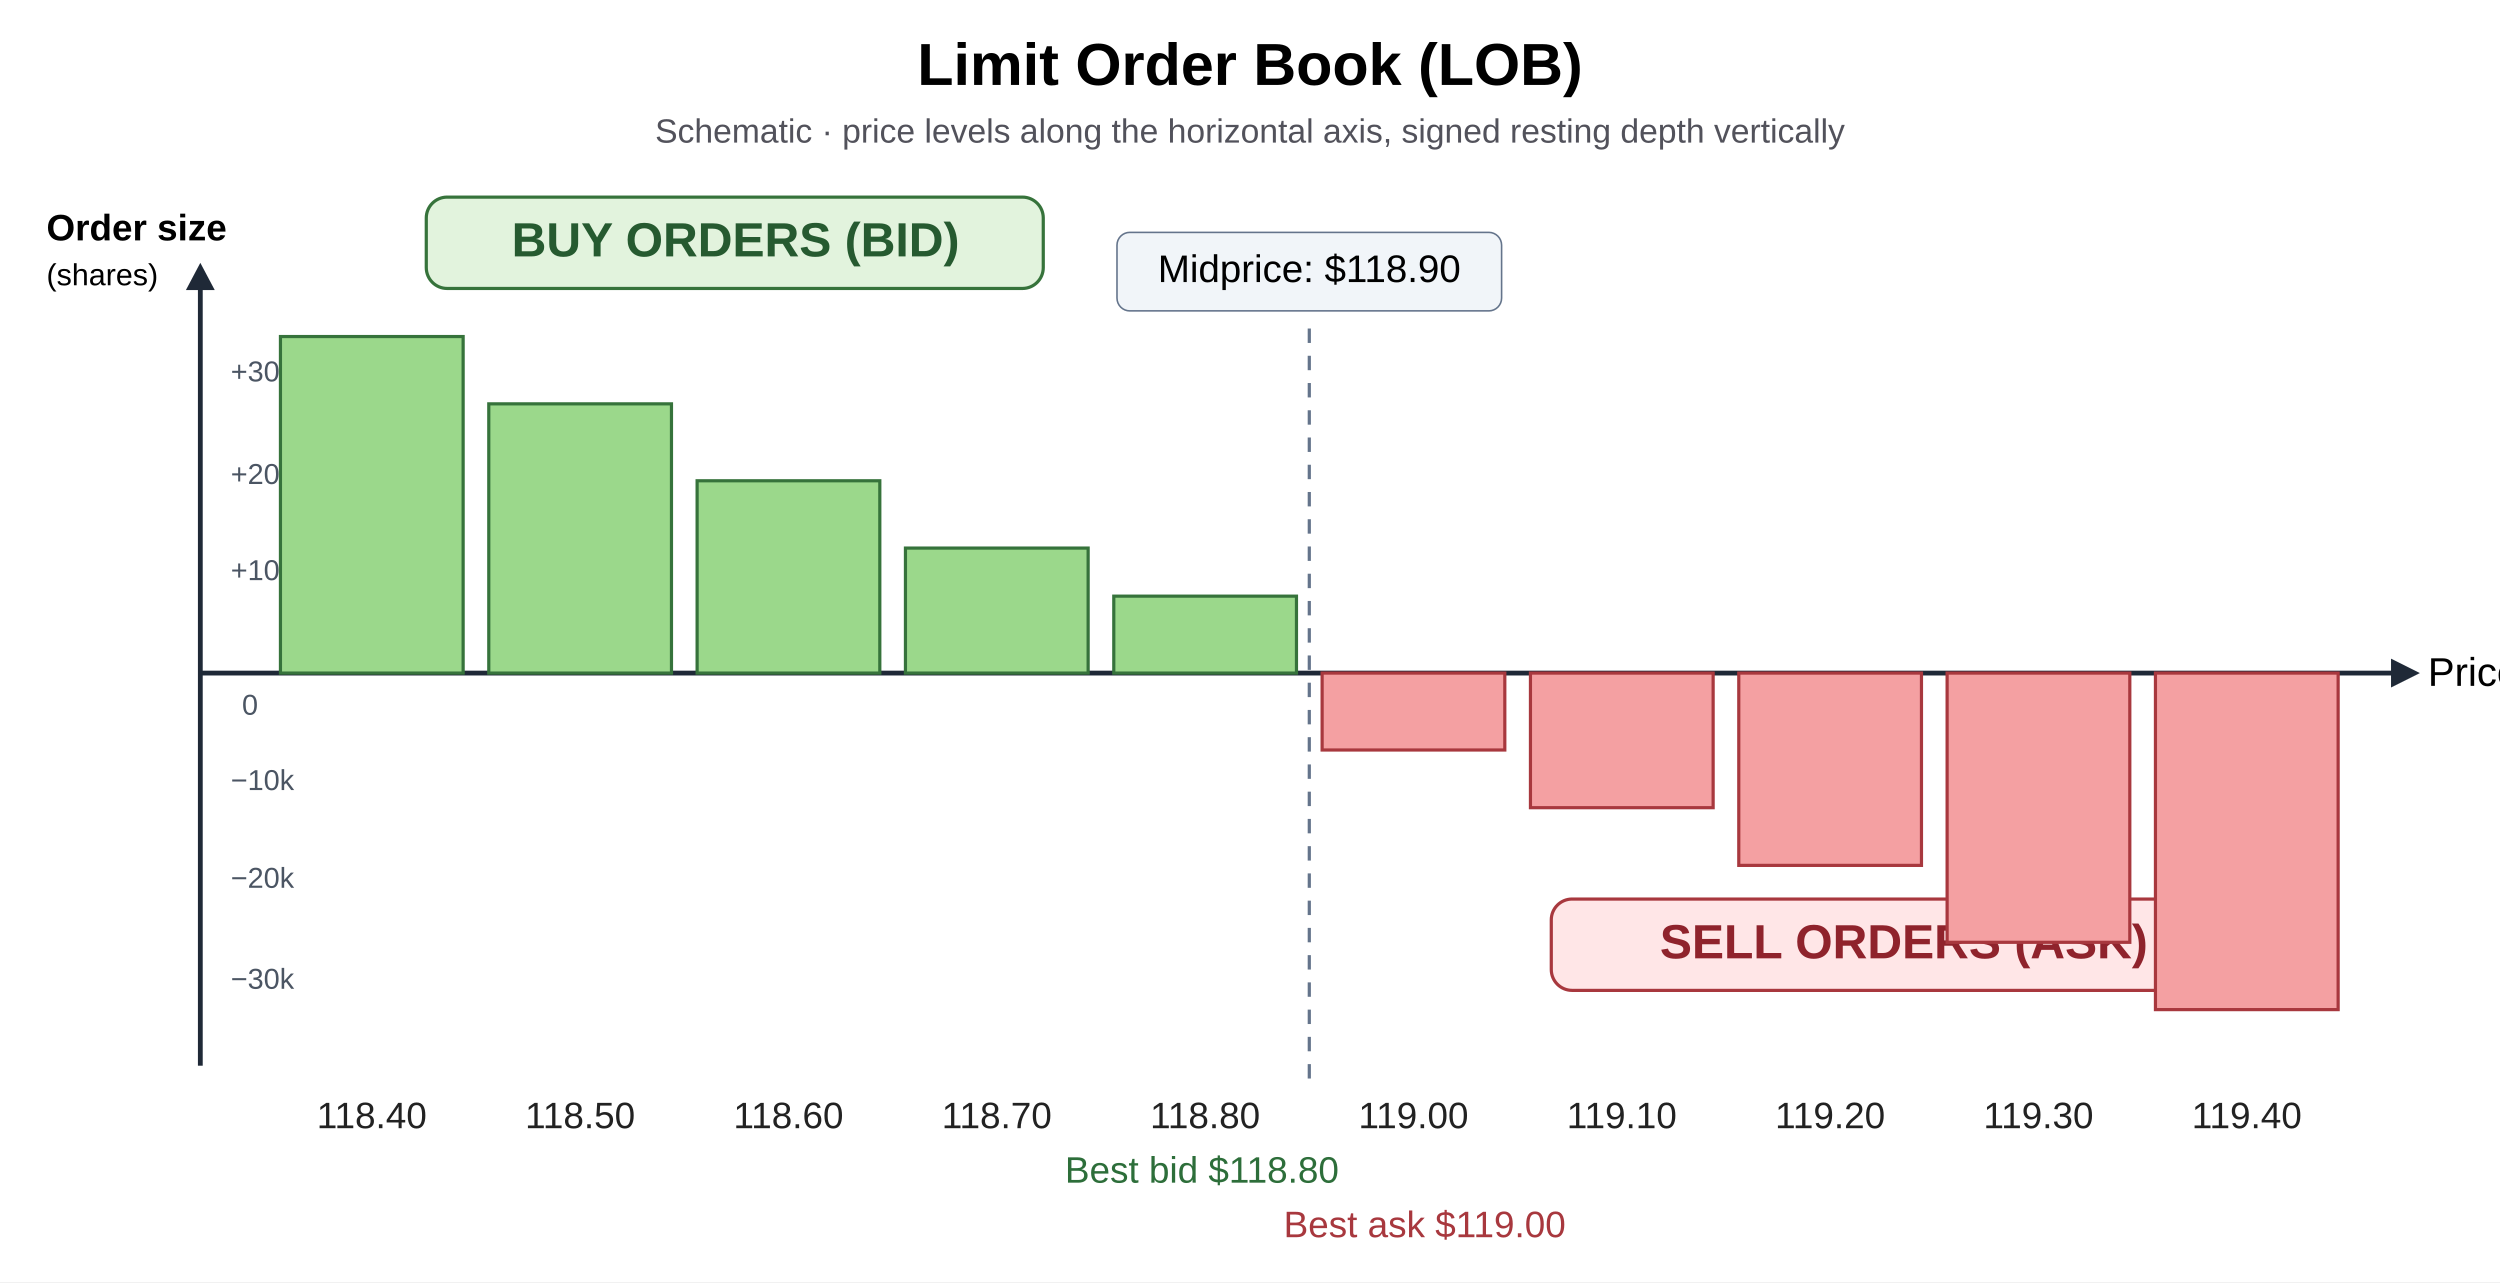
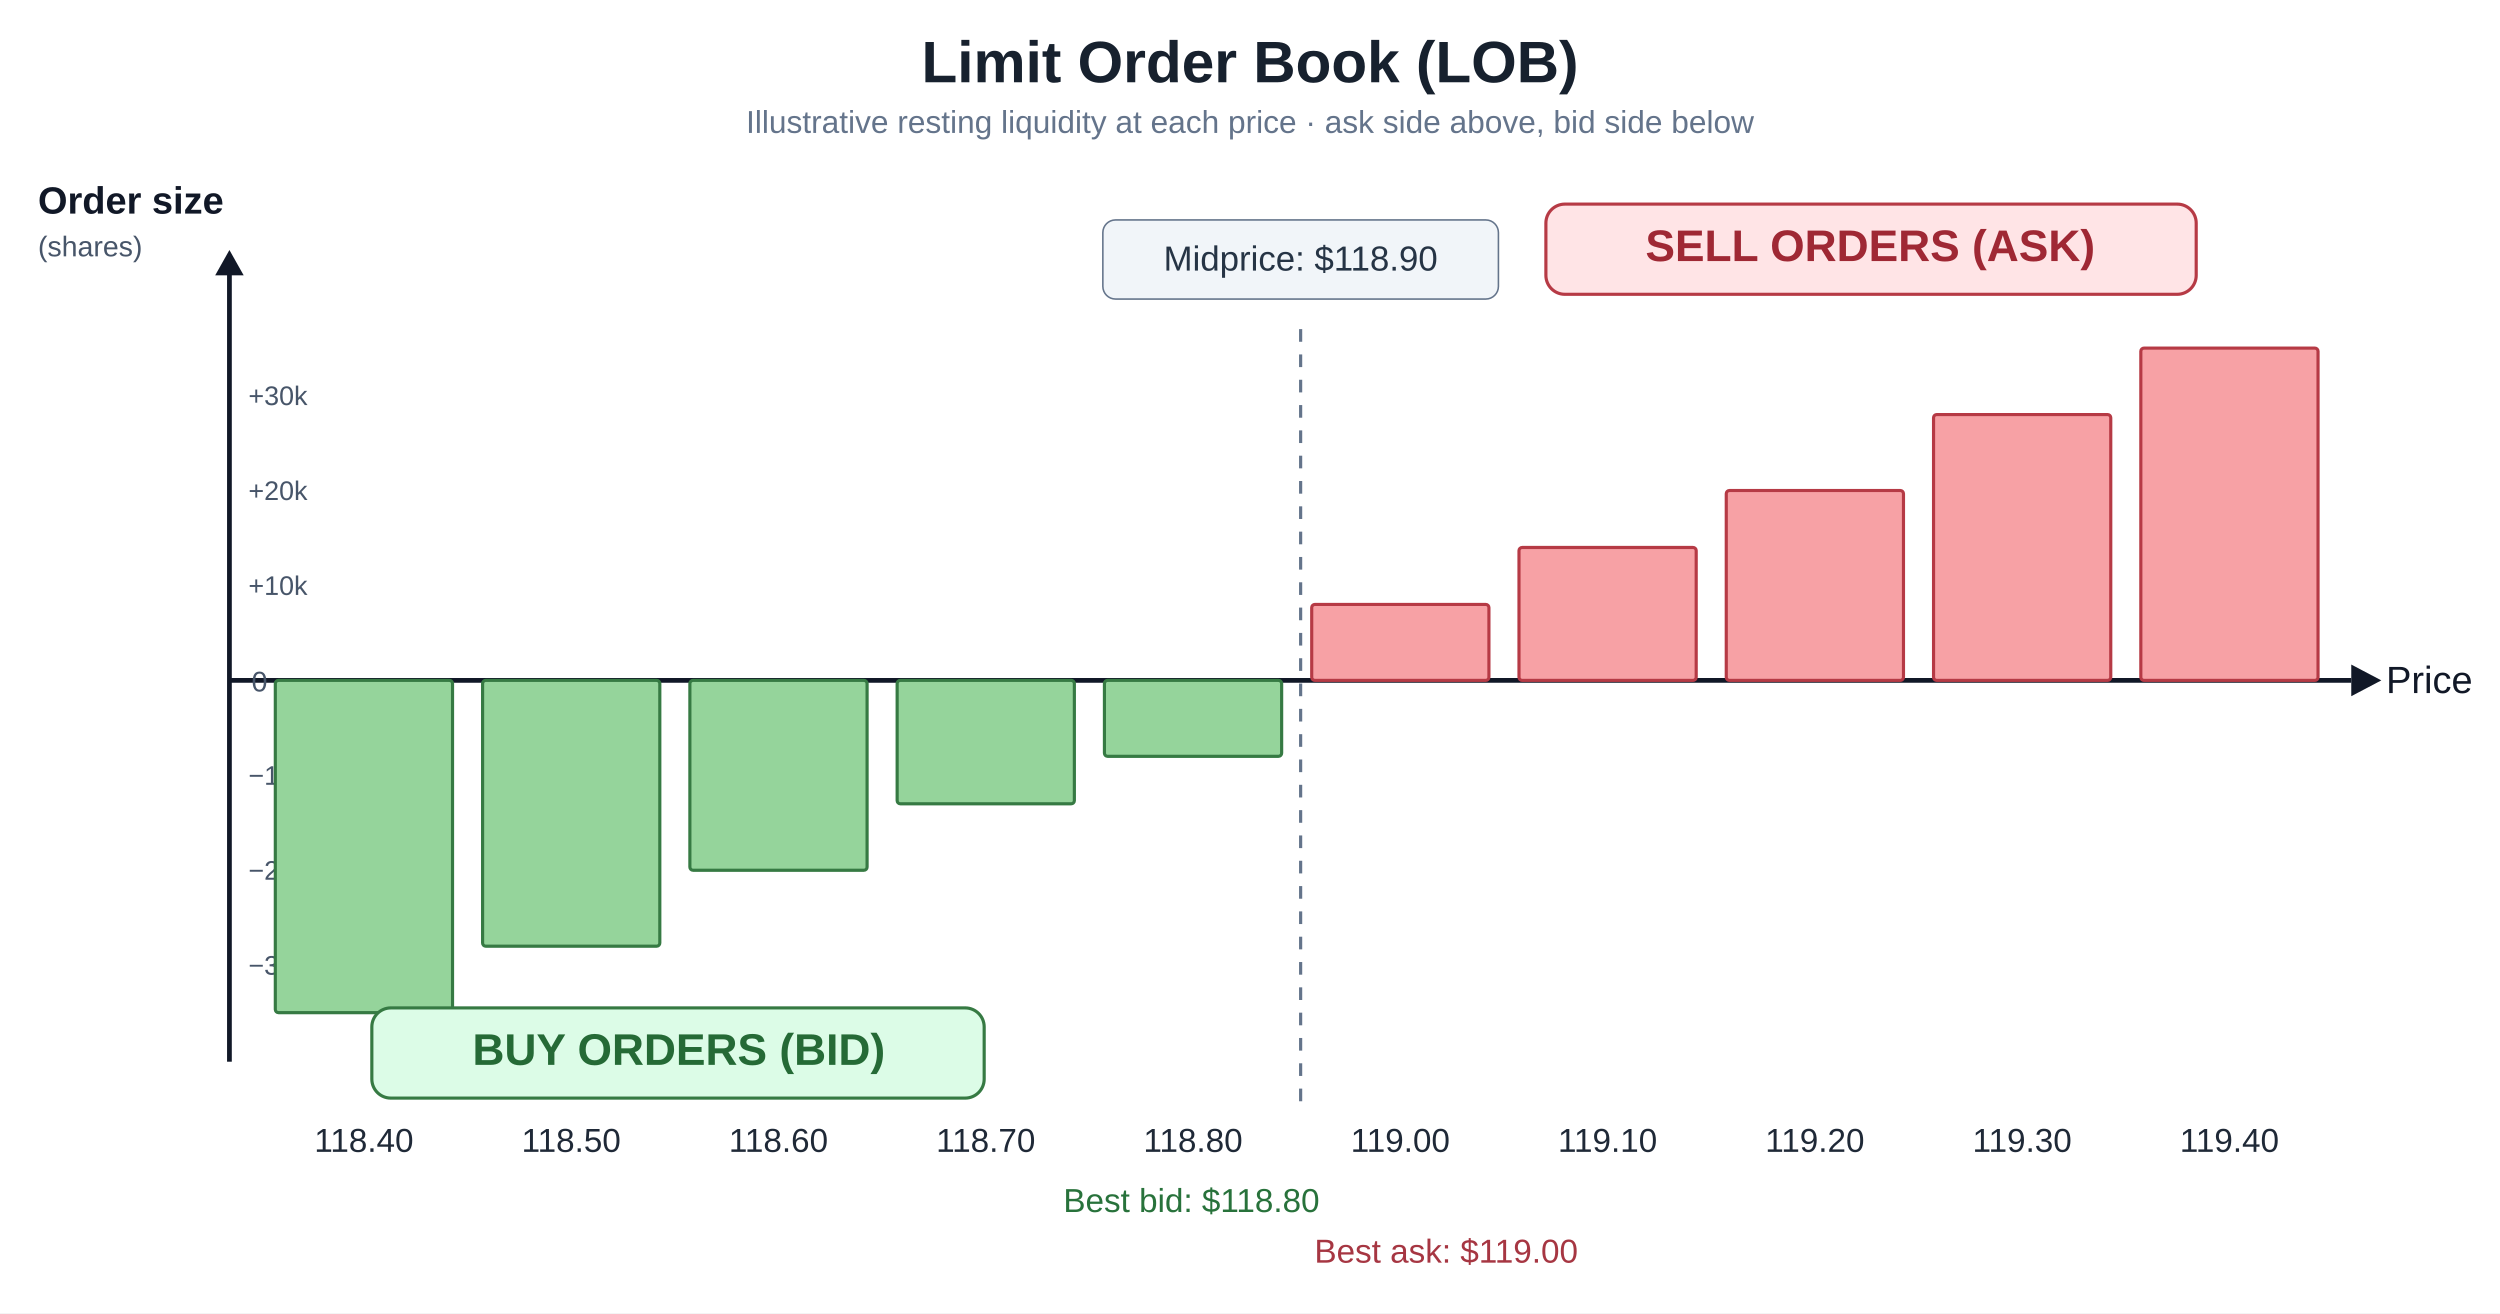
- <svg xmlns="http://www.w3.org/2000/svg" viewBox="0 0 1560 800" role="img" aria-label="Horizontal price axis with buy orders extending upward and sell orders extending downward">
-   <rect width="1560" height="800" fill="white" />
+ <svg xmlns="http://www.w3.org/2000/svg" viewBox="0 0 1580 830" role="img" aria-label="Limit order book with horizontal price axis, sell ask bars above and buy bid bars below">
+   <rect width="1580" height="830" fill="#fff" />
  <g font-family="Arial,Helvetica,sans-serif">
-     <text x="780" y="53" font-size="37" font-weight="bold" text-anchor="middle">Limit Order Book (LOB)</text>
-     <text x="780" y="89" font-size="21" fill="#52525b" text-anchor="middle">Schematic · price levels along the horizontal axis, signed resting depth vertically</text>
-     <line x1="125" y1="420" x2="1500" y2="420" stroke="#1f2937" stroke-width="3" />
-     <line x1="125" y1="175" x2="125" y2="665" stroke="#1f2937" stroke-width="3" />
-     <path d="M125 164 l-9 17 h18 Z" fill="#1f2937" />
-     <path d="M1510 420 l-18 -9 v18 Z" fill="#1f2937" />
-     <text x="29" y="150" font-size="23" font-weight="bold">Order size</text>
-     <text x="29" y="178" font-size="19">(shares)</text>
-     <text x="1515" y="428" font-size="25">Price</text>
-     <text x="144" y="238" font-size="18" fill="#4b5563">+30k</text>
-     <text x="144" y="302" font-size="18" fill="#4b5563">+20k</text>
-     <text x="144" y="362" font-size="18" fill="#4b5563">+10k</text>
-     <text x="151" y="446" font-size="18" fill="#4b5563">0</text>
-     <text x="144" y="493" font-size="18" fill="#4b5563">−10k</text>
-     <text x="144" y="554" font-size="18" fill="#4b5563">−20k</text>
-     <text x="144" y="617" font-size="18" fill="#4b5563">−30k</text>
-     <rect x="266" y="123" width="385" height="57" rx="13" fill="#e2f3dd" stroke="#36733b" stroke-width="2" />
-     <text x="459" y="160" text-anchor="middle" font-size="30" font-weight="bold" fill="#265a30">BUY ORDERS (BID)</text>
-     <rect x="968" y="561" width="440" height="57" rx="13" fill="#ffe6e7" stroke="#a8383e" stroke-width="2" />
-     <text x="1188" y="598" text-anchor="middle" font-size="30" font-weight="bold" fill="#8f232c">SELL ORDERS (ASK)</text>
-     <rect x="175" y="210" width="114" height="210" fill="#9bd88b" stroke="#36733b" stroke-width="2" />
-     <rect x="305" y="252" width="114" height="168" fill="#9bd88b" stroke="#36733b" stroke-width="2" />
-     <rect x="435" y="300" width="114" height="120" fill="#9bd88b" stroke="#36733b" stroke-width="2" />
-     <rect x="565" y="342" width="114" height="78" fill="#9bd88b" stroke="#36733b" stroke-width="2" />
-     <rect x="695" y="372" width="114" height="48" fill="#9bd88b" stroke="#36733b" stroke-width="2" />
-     <rect x="825" y="420" width="114" height="48" fill="#f4a0a2" stroke="#a8383e" stroke-width="2" />
-     <rect x="955" y="420" width="114" height="84" fill="#f4a0a2" stroke="#a8383e" stroke-width="2" />
-     <rect x="1085" y="420" width="114" height="120" fill="#f4a0a2" stroke="#a8383e" stroke-width="2" />
-     <rect x="1215" y="420" width="114" height="168" fill="#f4a0a2" stroke="#a8383e" stroke-width="2" />
-     <rect x="1345" y="420" width="114" height="210" fill="#f4a0a2" stroke="#a8383e" stroke-width="2" />
-     <line x1="817" y1="205" x2="817" y2="680" stroke="#64748b" stroke-width="2" stroke-dasharray="9 8" />
-     <rect x="697" y="145" width="240" height="49" rx="8" fill="#f1f5f9" stroke="#64748b" />
-     <text x="817" y="176" text-anchor="middle" font-size="24">Midprice: $118.90</text>
-     <text x="750" y="738" font-size="23" fill="#2d6e3a" text-anchor="middle">Best bid $118.80</text>
-     <text x="889" y="772" font-size="23" fill="#a8383e" text-anchor="middle">Best ask $119.00</text>
-     <text x="780" y="785" font-size="0"> </text>
-     <text x="232" y="704" text-anchor="middle" font-size="23" fill="#222">118.40</text>
-     <text x="362" y="704" text-anchor="middle" font-size="23" fill="#222">118.50</text>
-     <text x="492" y="704" text-anchor="middle" font-size="23" fill="#222">118.60</text>
-     <text x="622" y="704" text-anchor="middle" font-size="23" fill="#222">118.70</text>
-     <text x="752" y="704" text-anchor="middle" font-size="23" fill="#222">118.80</text>
-     <text x="882" y="704" text-anchor="middle" font-size="23" fill="#222">119.00</text>
-     <text x="1012" y="704" text-anchor="middle" font-size="23" fill="#222">119.10</text>
-     <text x="1142" y="704" text-anchor="middle" font-size="23" fill="#222">119.20</text>
-     <text x="1272" y="704" text-anchor="middle" font-size="23" fill="#222">119.30</text>
-     <text x="1402" y="704" text-anchor="middle" font-size="23" fill="#222">119.40</text>
-     <text x="780" y="77" font-size="0"> </text>
+     <text x="790" y="52" font-size="37" font-weight="700" text-anchor="middle" fill="#17212e">Limit Order Book (LOB)</text>
+     <text x="790" y="84" font-size="20" text-anchor="middle" fill="#64748b">Illustrative resting liquidity at each price · ask side above, bid side below</text>
+     <line x1="146" y1="430" x2="1486" y2="430" stroke="#111827" stroke-width="3" />
+     <path d="M1505 430 l-19 -10 v20 Z" fill="#111827" />
+     <line x1="145" y1="172" x2="145" y2="671" stroke="#111827" stroke-width="3" />
+     <path d="M145 158 l-9 16 h18 Z" fill="#111827" />
+     <text x="24" y="135" font-size="24" font-weight="700" fill="#111827">Order size</text>
+     <text x="24" y="162" font-size="18" fill="#475569">(shares)</text>
+     <text x="1508" y="438" font-size="24" fill="#111827">Price</text>
+     <text x="159" y="437" font-size="18" fill="#475569">0</text>
+     <text x="157" y="376" font-size="17" fill="#475569">+10k</text>
+     <text x="157" y="496" font-size="17" fill="#475569">−10k</text>
+     <text x="157" y="316" font-size="17" fill="#475569">+20k</text>
+     <text x="157" y="556" font-size="17" fill="#475569">−20k</text>
+     <text x="157" y="256" font-size="17" fill="#475569">+30k</text>
+     <text x="157" y="616" font-size="17" fill="#475569">−30k</text>
+     <rect x="829" y="382" width="112" height="48" rx="2" fill="#f7a1a5" stroke="#b63a45" stroke-width="2" />
+     <rect x="960" y="346" width="112" height="84" rx="2" fill="#f7a1a5" stroke="#b63a45" stroke-width="2" />
+     <rect x="1091" y="310" width="112" height="120" rx="2" fill="#f7a1a5" stroke="#b63a45" stroke-width="2" />
+     <rect x="1222" y="262" width="112" height="168" rx="2" fill="#f7a1a5" stroke="#b63a45" stroke-width="2" />
+     <rect x="1353" y="220" width="112" height="210" rx="2" fill="#f7a1a5" stroke="#b63a45" stroke-width="2" />
+     <rect x="174" y="430" width="112" height="210" rx="2" fill="#95d49b" stroke="#367a43" stroke-width="2" />
+     <rect x="305" y="430" width="112" height="168" rx="2" fill="#95d49b" stroke="#367a43" stroke-width="2" />
+     <rect x="436" y="430" width="112" height="120" rx="2" fill="#95d49b" stroke="#367a43" stroke-width="2" />
+     <rect x="567" y="430" width="112" height="78" rx="2" fill="#95d49b" stroke="#367a43" stroke-width="2" />
+     <rect x="698" y="430" width="112" height="48" rx="2" fill="#95d49b" stroke="#367a43" stroke-width="2" />
+     <rect x="977" y="129" width="411" height="57" rx="12" fill="#ffe4e6" stroke="#b63a45" stroke-width="2" />
+     <text x="1182" y="165" font-size="28" font-weight="700" text-anchor="middle" fill="#9f2834">SELL ORDERS (ASK)</text>
+     <rect x="235" y="637" width="387" height="57" rx="12" fill="#dcfce7" stroke="#367a43" stroke-width="2" />
+     <text x="429" y="673" font-size="28" font-weight="700" text-anchor="middle" fill="#256a36">BUY ORDERS (BID)</text>
+     <line x1="822" y1="208" x2="822" y2="701" stroke="#64748b" stroke-width="2" stroke-dasharray="8 8" />
+     <rect x="697" y="139" width="250" height="50" rx="8" fill="#f1f5f9" stroke="#64748b" />
+     <text x="822" y="171" font-size="22" text-anchor="middle" fill="#263445">Midprice: $118.90</text>
+     <text x="230" y="728" text-anchor="middle" font-size="21" fill="#1f2937">118.40</text>
+     <text x="361" y="728" text-anchor="middle" font-size="21" fill="#1f2937">118.50</text>
+     <text x="492" y="728" text-anchor="middle" font-size="21" fill="#1f2937">118.60</text>
+     <text x="623" y="728" text-anchor="middle" font-size="21" fill="#1f2937">118.70</text>
+     <text x="754" y="728" text-anchor="middle" font-size="21" fill="#1f2937">118.80</text>
+     <text x="885" y="728" text-anchor="middle" font-size="21" fill="#1f2937">119.00</text>
+     <text x="1016" y="728" text-anchor="middle" font-size="21" fill="#1f2937">119.10</text>
+     <text x="1147" y="728" text-anchor="middle" font-size="21" fill="#1f2937">119.20</text>
+     <text x="1278" y="728" text-anchor="middle" font-size="21" fill="#1f2937">119.30</text>
+     <text x="1409" y="728" text-anchor="middle" font-size="21" fill="#1f2937">119.40</text>
+     <text x="753" y="766" font-size="21" fill="#28723b" text-anchor="middle">Best bid: $118.80</text>
+     <text x="914" y="798" font-size="21" fill="#a63642" text-anchor="middle">Best ask: $119.00</text>
  </g>
</svg>
